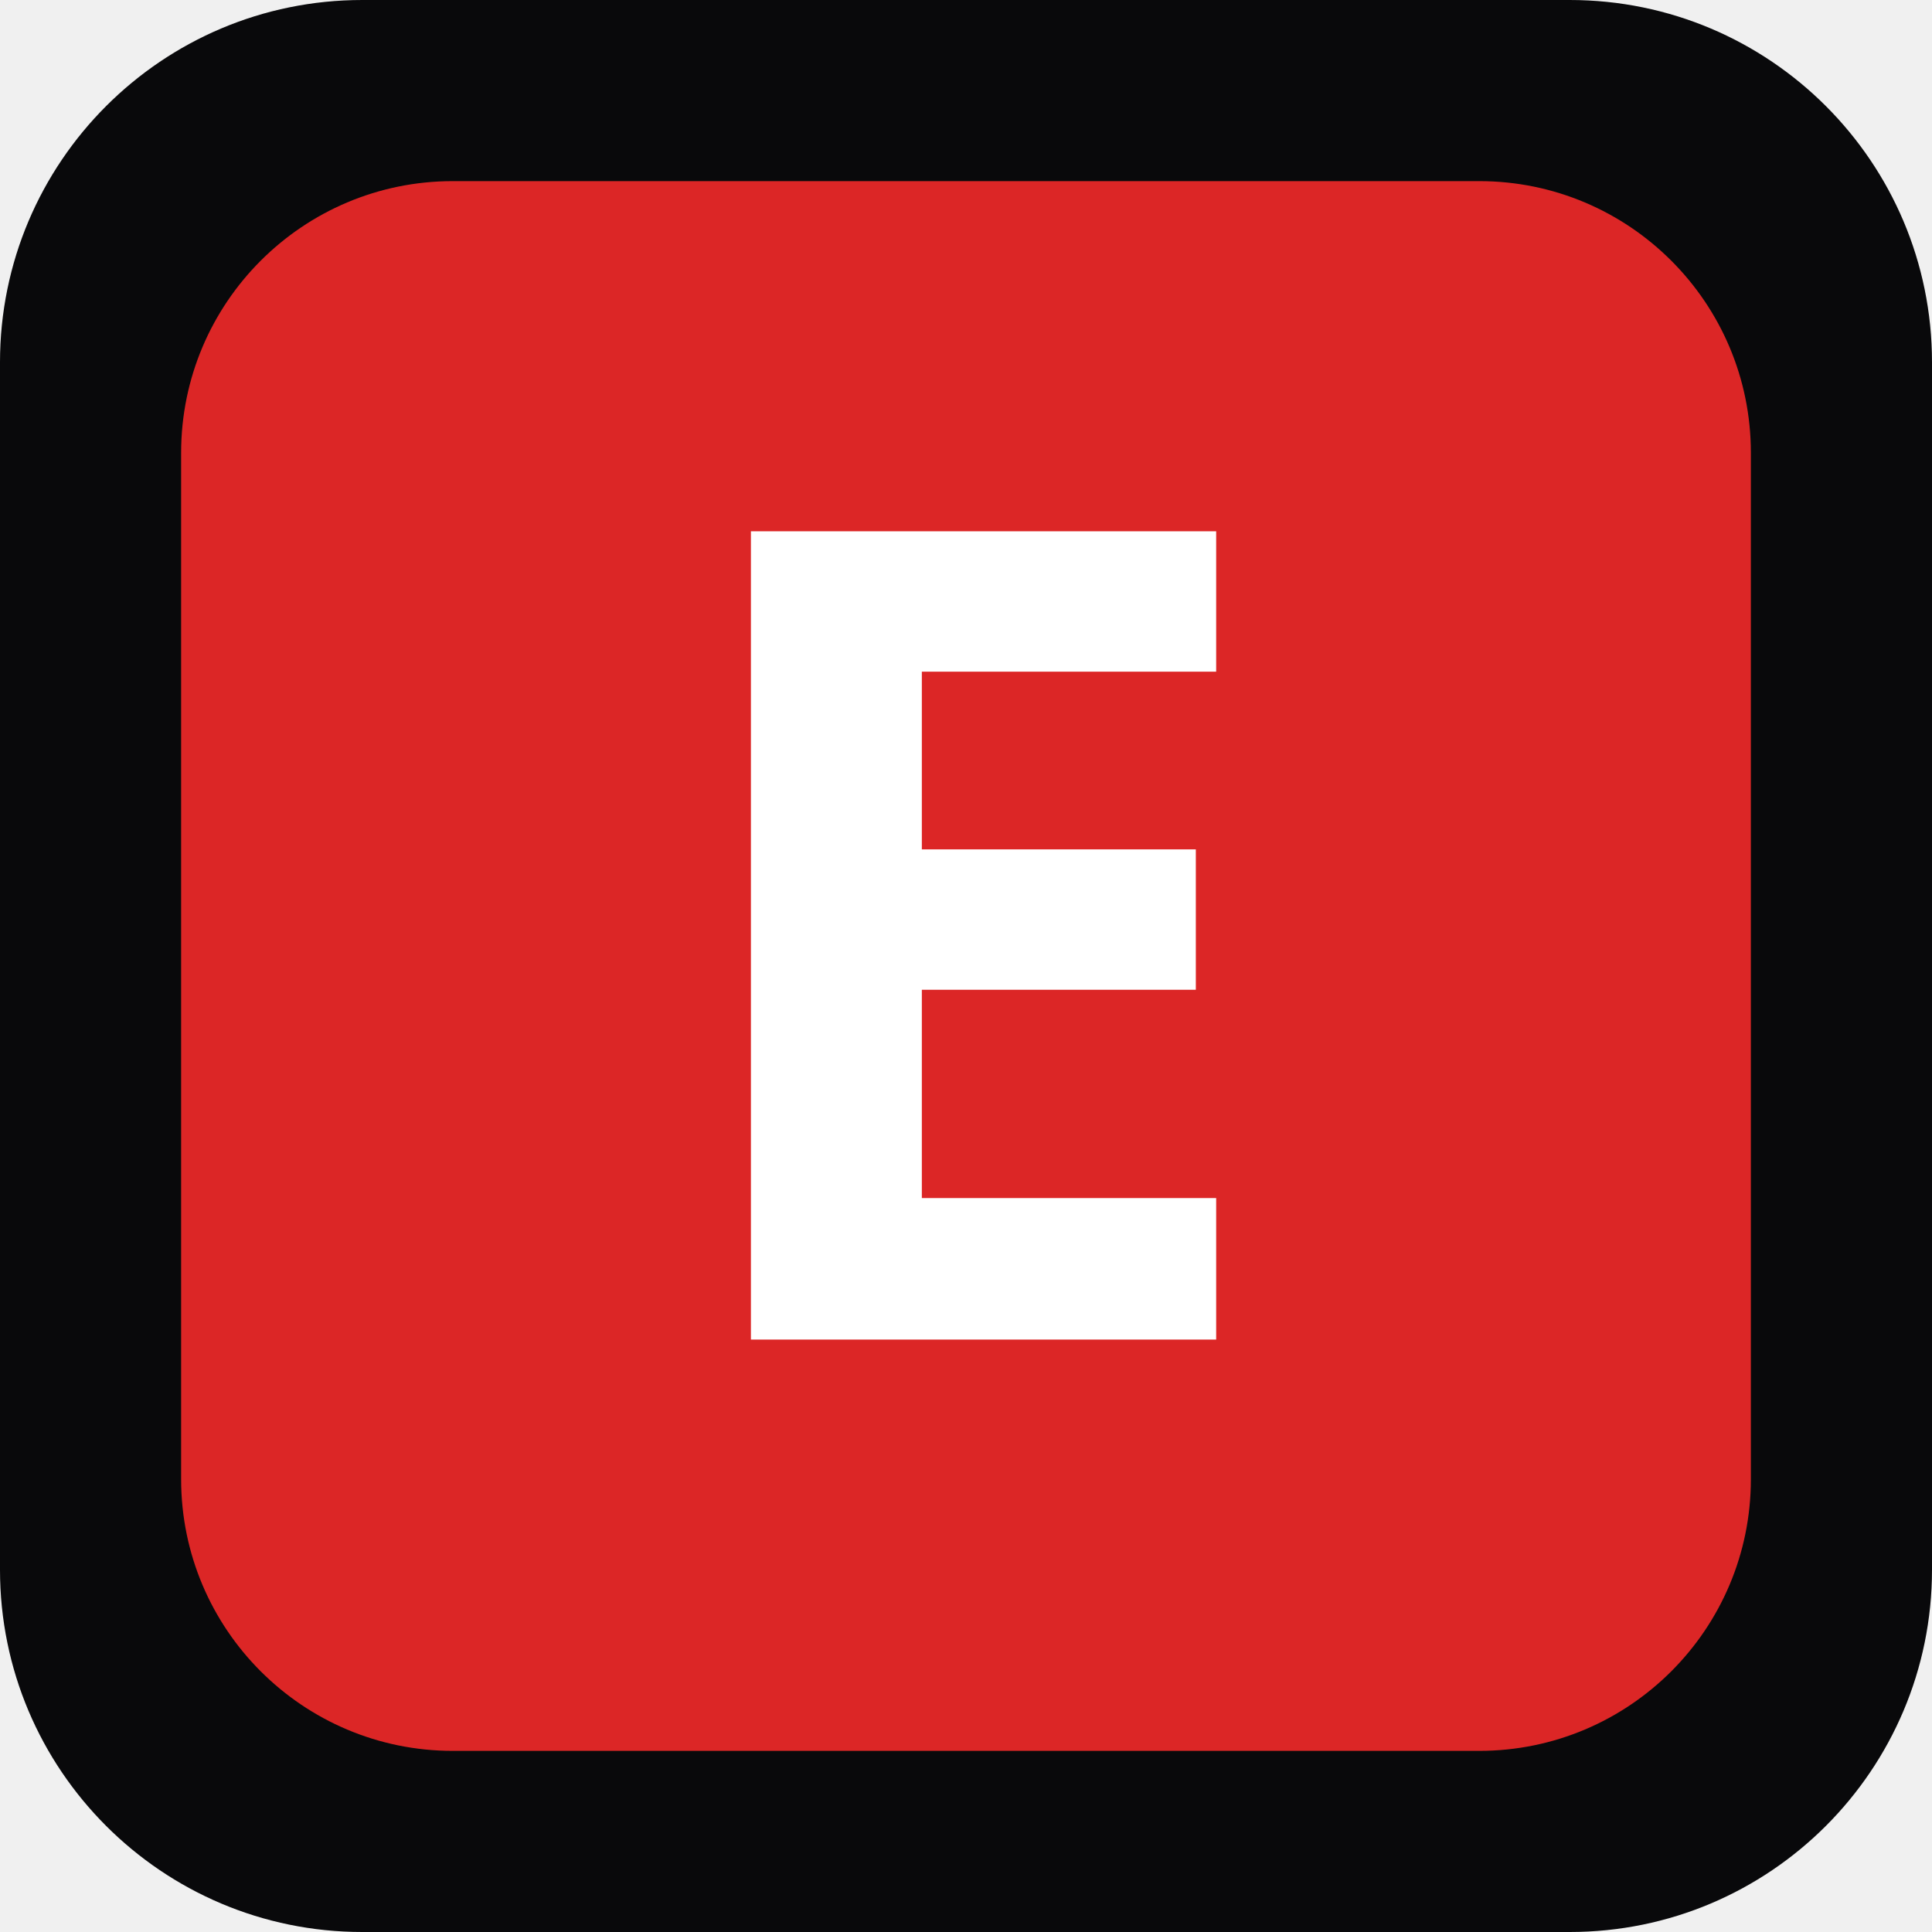
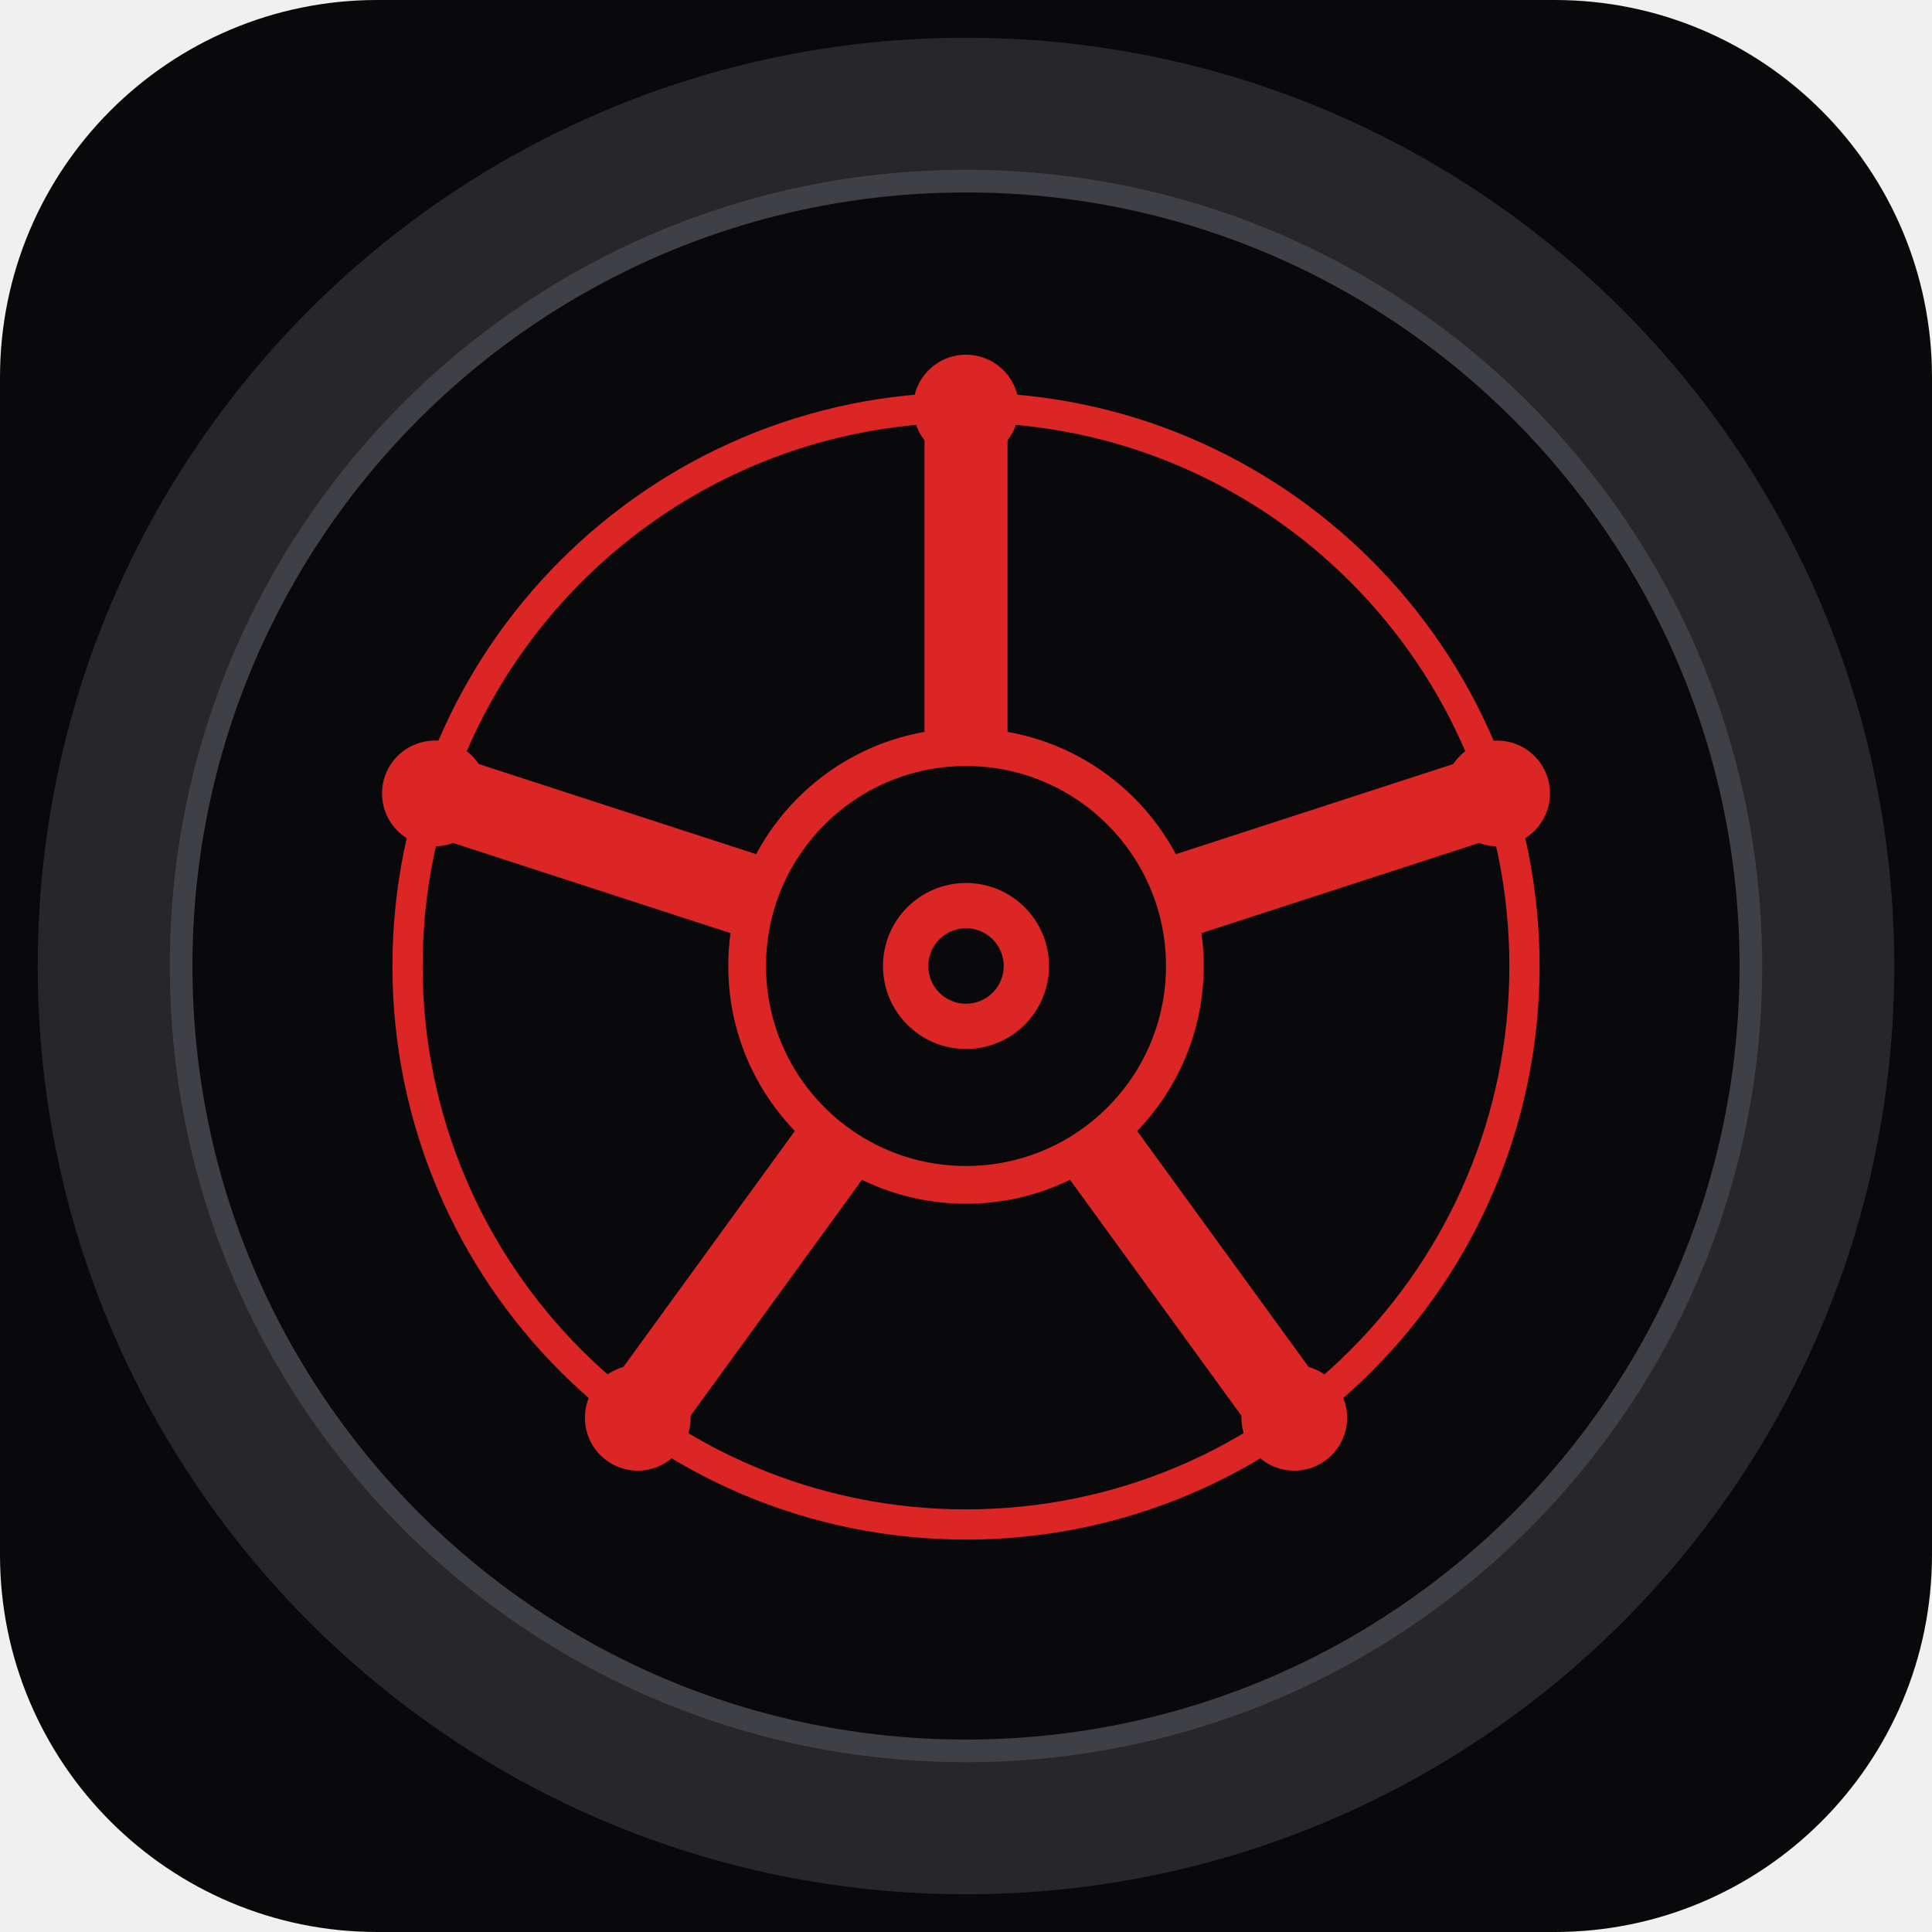
<svg xmlns="http://www.w3.org/2000/svg" viewBox="0 0 512 512">
-   <rect width="512" height="512" rx="96" fill="#09090b" />
-   <rect x="48" y="48" width="416" height="416" rx="72" fill="#dc2626" />
-   <text x="256" y="355" font-family="system-ui,sans-serif" font-size="300" font-weight="700" text-anchor="middle" fill="white">E</text>
+   <rect width="512" height="512" rx="100" fill="#09090b" />
+   <circle cx="256" cy="256" r="228" fill="none" stroke="#27272a" stroke-width="36" />
+   <circle cx="256" cy="256" r="208" fill="none" stroke="#3f3f46" stroke-width="6" />
+   <circle cx="256" cy="256" r="148" fill="none" stroke="#dc2626" stroke-width="8" />
+   <line x1="256" y1="198" x2="256" y2="108" stroke="#dc2626" stroke-width="22" stroke-linecap="round" transform="rotate(0 256 256)" />
+   <line x1="256" y1="198" x2="256" y2="108" stroke="#dc2626" stroke-width="22" stroke-linecap="round" transform="rotate(72 256 256)" />
+   <line x1="256" y1="198" x2="256" y2="108" stroke="#dc2626" stroke-width="22" stroke-linecap="round" transform="rotate(144 256 256)" />
+   <line x1="256" y1="198" x2="256" y2="108" stroke="#dc2626" stroke-width="22" stroke-linecap="round" transform="rotate(216 256 256)" />
+   <line x1="256" y1="198" x2="256" y2="108" stroke="#dc2626" stroke-width="22" stroke-linecap="round" transform="rotate(288 256 256)" />
+   <circle cx="256" cy="108" r="14" fill="#dc2626" transform="rotate(0 256 256)" />
+   <circle cx="256" cy="108" r="14" fill="#dc2626" transform="rotate(72 256 256)" />
+   <circle cx="256" cy="108" r="14" fill="#dc2626" transform="rotate(144 256 256)" />
+   <circle cx="256" cy="108" r="14" fill="#dc2626" transform="rotate(216 256 256)" />
+   <circle cx="256" cy="108" r="14" fill="#dc2626" transform="rotate(288 256 256)" />
+   <circle cx="256" cy="256" r="58" fill="#09090b" stroke="#dc2626" stroke-width="10" />
+   <circle cx="256" cy="256" r="22" fill="#dc2626" />
+   <circle cx="256" cy="256" r="10" fill="#09090b" />
</svg>
